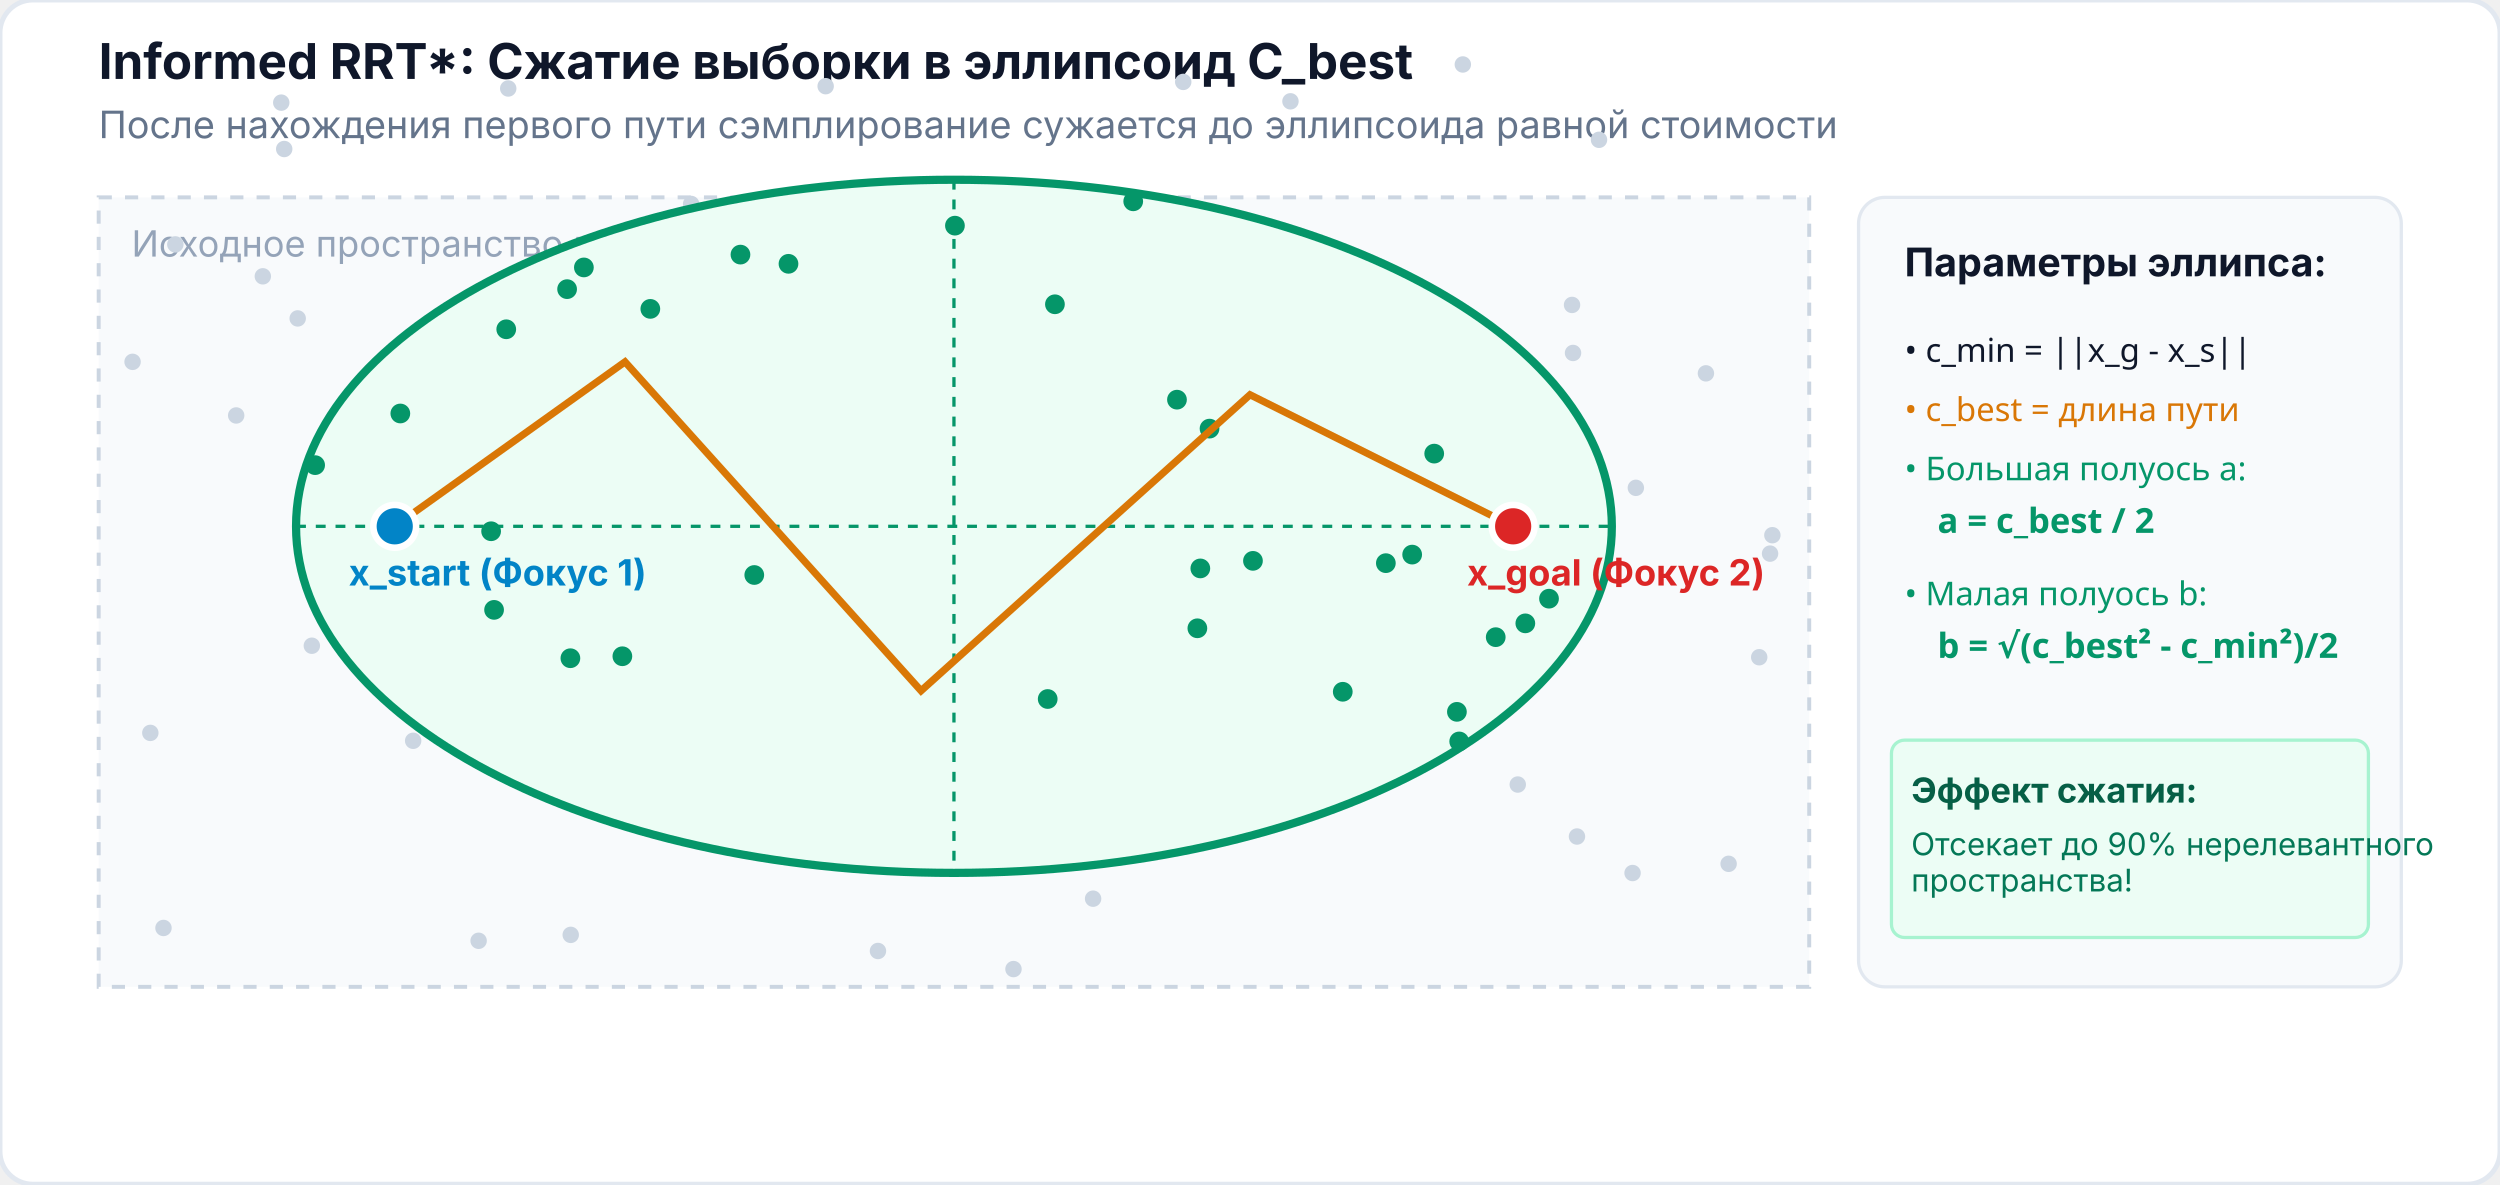
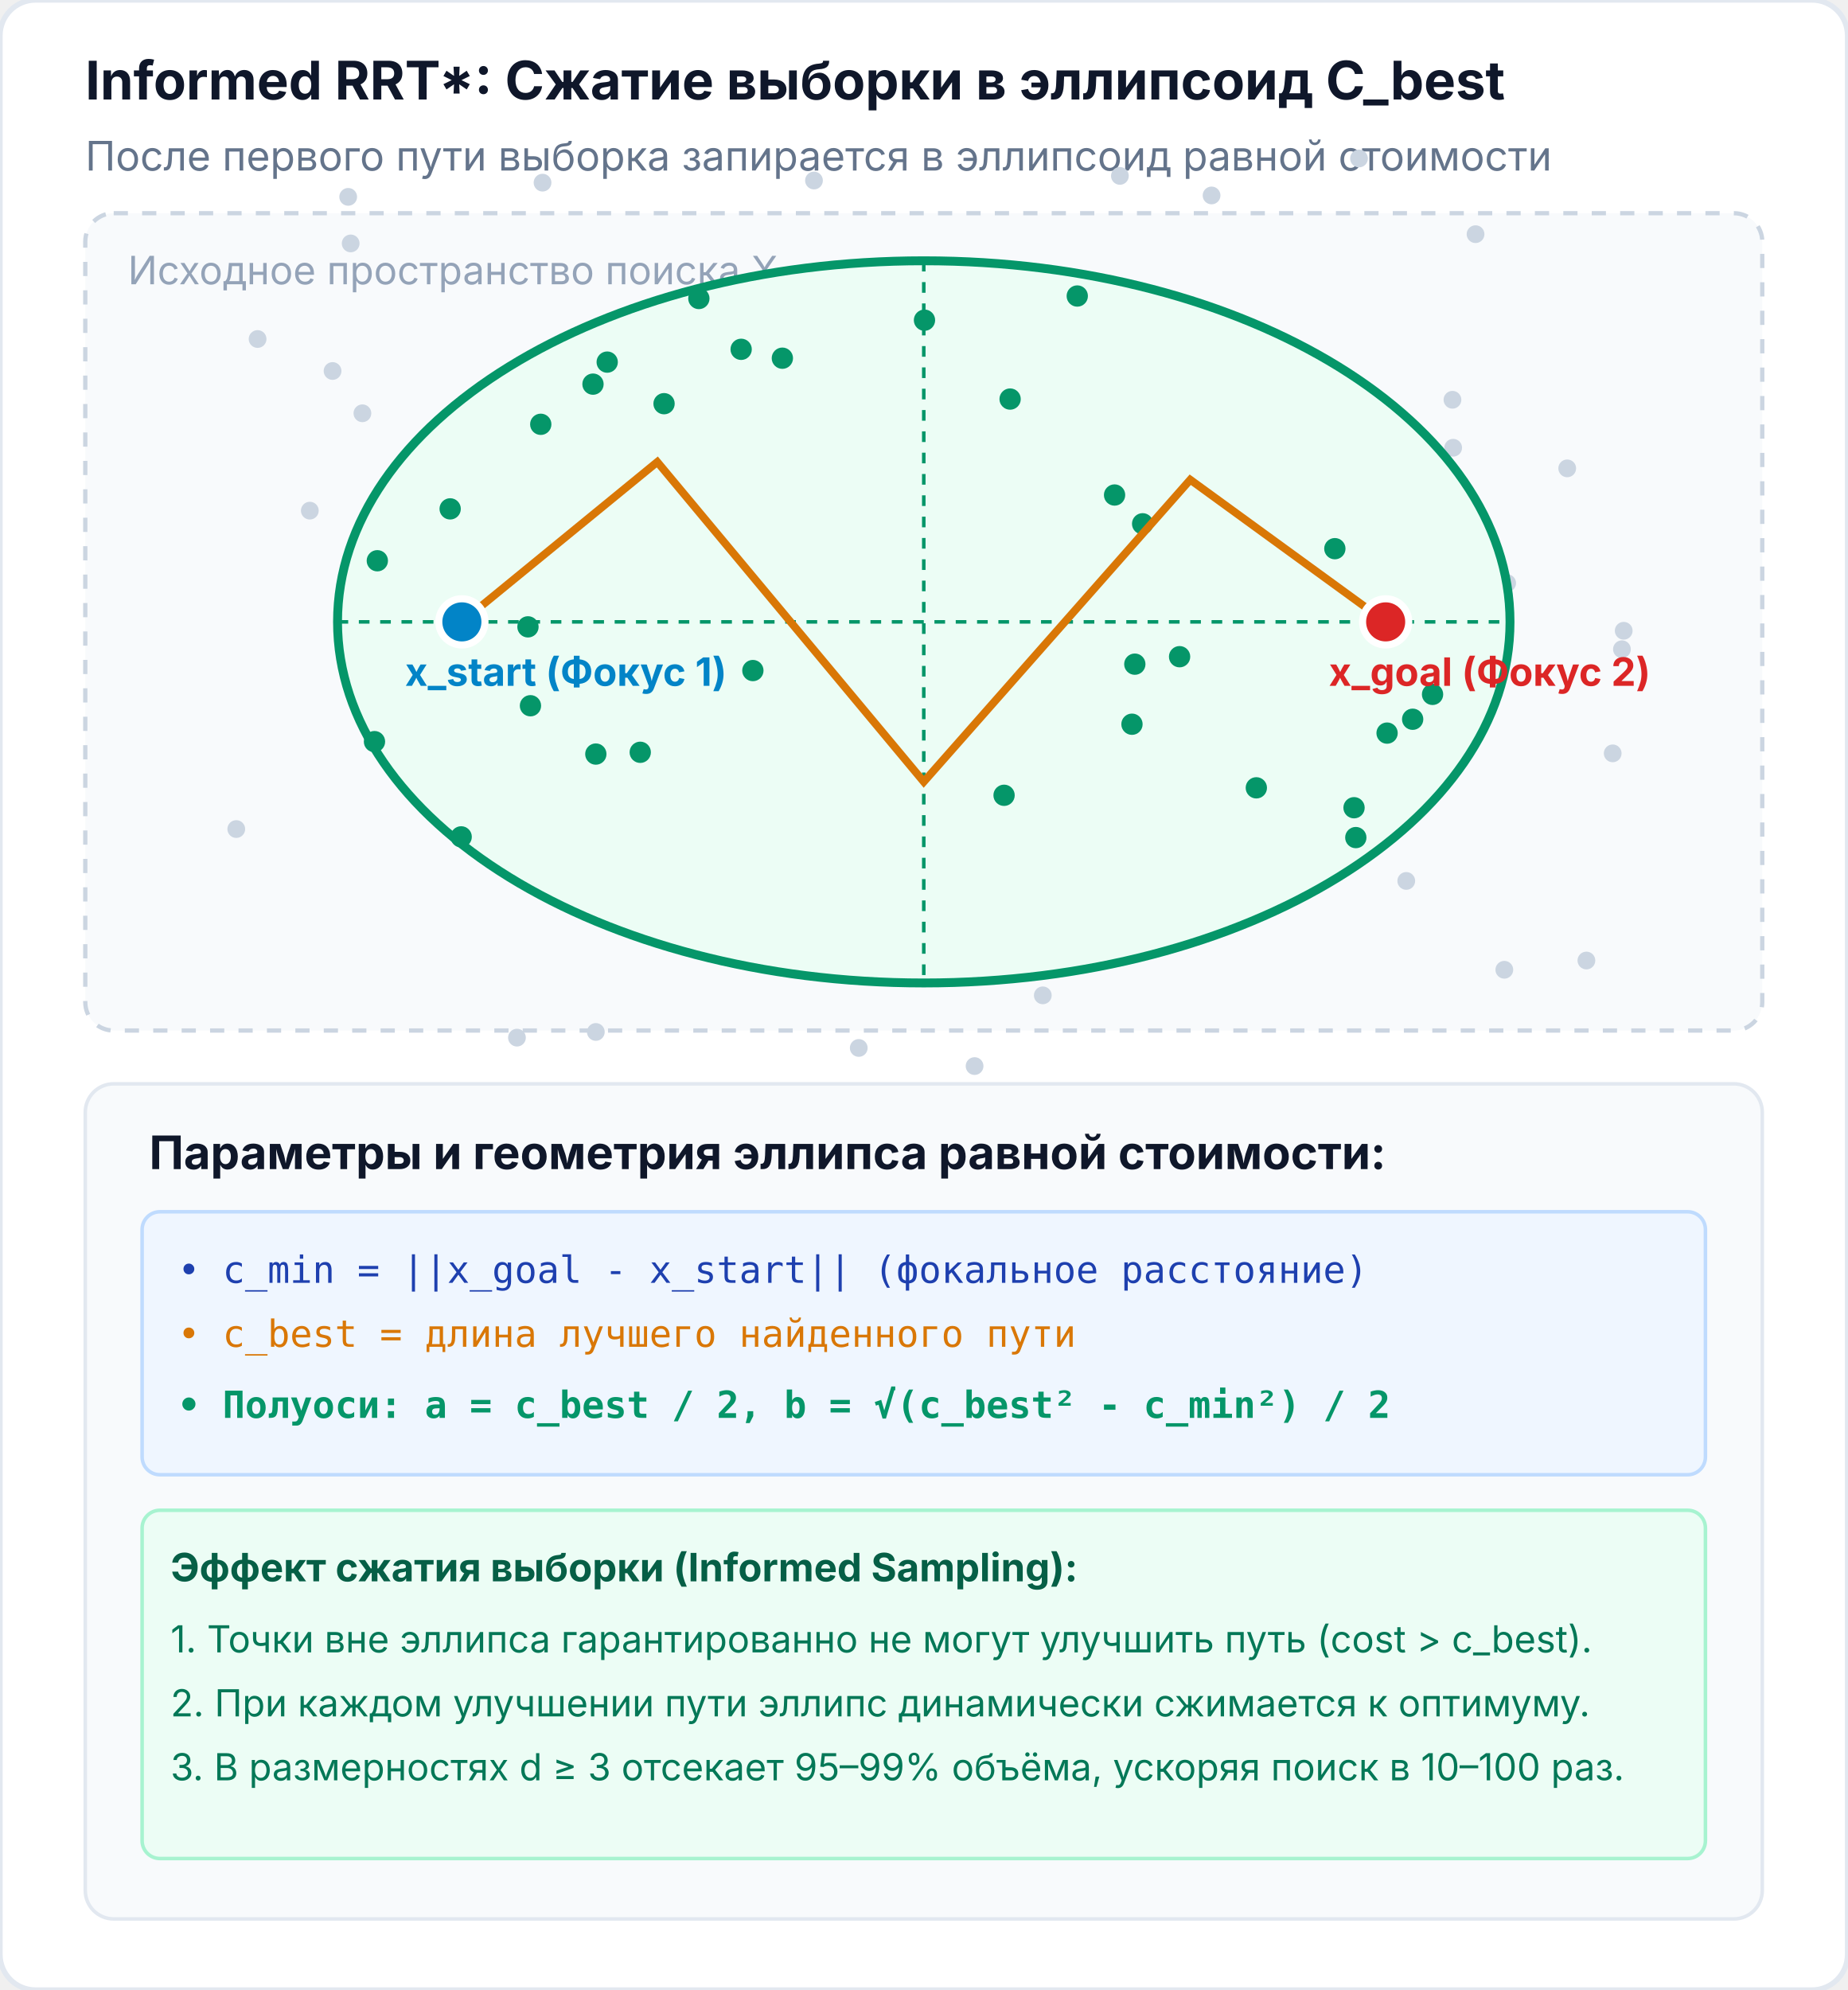
- <svg xmlns="http://www.w3.org/2000/svg" viewBox="0 0 760 360" width="100%" height="100%">
+ <svg xmlns="http://www.w3.org/2000/svg" viewBox="0 0 520 560" width="100%" height="100%">
  <rect width="100%" height="100%" rx="10" fill="#ffffff" stroke="#e2e8f0" stroke-width="1.5" />
-   <g transform="translate(30, 24)">
+   <g transform="translate(24, 28)">
    <text x="0" y="0" font-family="Inter, sans-serif" font-size="15" font-weight="700" fill="#0f172a">Informed RRT*: Сжатие выборки в эллипсоид C_best</text>
-     <text x="0" y="18" font-family="Inter, sans-serif" font-size="11.5" fill="#64748b">После нахождения первого пути сэмплирование сужается до эллипсоида равной стоимости</text>
+     <text x="0" y="20" font-family="Inter, sans-serif" font-size="11.5" fill="#64748b">После первого пути выборка запирается в эллипсоид равной стоимости</text>
  </g>
-   <rect x="30" y="60" width="520" height="240" fill="#f8fafc" stroke="#cbd5e1" stroke-width="1.2" stroke-dasharray="4,4" />
-   <text x="40" y="78" font-family="Inter, sans-serif" font-size="11" fill="#94a3b8">Исходное пространство поиска X</text>
+   <rect x="24" y="60" width="472" height="230" rx="8" fill="#f8fafc" stroke="#cbd5e1" stroke-width="1.2" stroke-dasharray="4,4" />
+   <text x="36" y="80" font-family="Inter, sans-serif" font-size="11" fill="#94a3b8">Исходное пространство поиска X</text>
  <g fill="#cbd5e1">
-     <circle cx="359.7" cy="24.9" r="2.5" />
-     <circle cx="486.1" cy="42.5" r="2.5" />
-     <circle cx="251.0" cy="26.2" r="2.5" />
-     <circle cx="53.3" cy="74.3" r="2.5" />
-     <circle cx="444.7" cy="19.6" r="2.5" />
-     <circle cx="210.1" cy="62.0" r="2.5" />
-     <circle cx="518.6" cy="113.5" r="2.5" />
-     <circle cx="86.4" cy="45.3" r="2.5" />
-     <circle cx="308.1" cy="294.6" r="2.5" />
-     <circle cx="392.3" cy="30.8" r="2.5" />
-     <circle cx="79.9" cy="84.0" r="2.5" />
-     <circle cx="90.5" cy="96.8" r="2.5" />
-     <circle cx="173.5" cy="284.2" r="2.5" />
-     <circle cx="125.6" cy="225.2" r="2.5" />
-     <circle cx="534.8" cy="199.8" r="2.5" />
-     <circle cx="461.4" cy="238.5" r="2.5" />
-     <circle cx="154.5" cy="26.9" r="2.5" />
-     <circle cx="145.5" cy="286.0" r="2.5" />
-     <circle cx="478.2" cy="107.3" r="2.5" />
-     <circle cx="497.3" cy="148.3" r="2.5" />
-     <circle cx="332.3" cy="273.2" r="2.5" />
-     <circle cx="538.8" cy="162.7" r="2.5" />
-     <circle cx="85.5" cy="31.2" r="2.5" />
-     <circle cx="94.8" cy="196.3" r="2.5" />
-     <circle cx="71.8" cy="126.3" r="2.5" />
-     <circle cx="538.1" cy="168.3" r="2.5" />
-     <circle cx="525.5" cy="262.6" r="2.5" />
-     <circle cx="45.7" cy="222.8" r="2.5" />
-     <circle cx="266.9" cy="289.1" r="2.5" />
-     <circle cx="477.9" cy="92.7" r="2.5" />
-     <circle cx="496.3" cy="265.4" r="2.5" />
-     <circle cx="40.3" cy="110.0" r="2.5" />
-     <circle cx="49.7" cy="282.1" r="2.5" />
-     <circle cx="479.4" cy="254.3" r="2.5" />
+     <circle cx="315.2" cy="49.5" r="2.5" />
+     <circle cx="415.3" cy="65.9" r="2.5" />
+     <circle cx="229.1" cy="50.8" r="2.5" />
+     <circle cx="72.5" cy="95.4" r="2.5" />
+     <circle cx="382.5" cy="44.6" r="2.5" />
+     <circle cx="441.1" cy="131.8" r="2.5" />
+     <circle cx="98.7" cy="68.5" r="2.5" />
+     <circle cx="274.3" cy="300.0" r="2.5" />
+     <circle cx="341.0" cy="55.0" r="2.5" />
+     <circle cx="93.6" cy="104.4" r="2.5" />
+     <circle cx="102.0" cy="116.3" r="2.5" />
+     <circle cx="167.7" cy="290.4" r="2.5" />
+     <circle cx="453.9" cy="212.0" r="2.5" />
+     <circle cx="395.8" cy="247.9" r="2.5" />
+     <circle cx="152.7" cy="51.4" r="2.5" />
+     <circle cx="145.5" cy="292.0" r="2.5" />
+     <circle cx="409.0" cy="126.0" r="2.5" />
+     <circle cx="424.2" cy="164.1" r="2.5" />
+     <circle cx="293.5" cy="280.1" r="2.5" />
+     <circle cx="457.0" cy="177.5" r="2.5" />
+     <circle cx="98.0" cy="55.4" r="2.5" />
+     <circle cx="87.2" cy="143.7" r="2.5" />
+     <circle cx="456.5" cy="182.7" r="2.5" />
+     <circle cx="446.5" cy="270.3" r="2.5" />
+     <circle cx="66.5" cy="233.3" r="2.5" />
+     <circle cx="241.7" cy="294.9" r="2.5" />
+     <circle cx="408.8" cy="112.5" r="2.5" />
+     <circle cx="423.4" cy="272.9" r="2.5" />
  </g>
-   <ellipse cx="290.0" cy="160.0" rx="200.0" ry="105.357" fill="#ecfdf5" stroke="#059669" stroke-width="2.5" />
+   <ellipse cx="260.0" cy="175.0" rx="165.0" ry="101.612" fill="#ecfdf5" stroke="#059669" stroke-width="2.5" />
  <g fill="#059669">
-     <circle cx="177.5" cy="81.3" r="3" />
-     <circle cx="408.2" cy="210.3" r="3" />
-     <circle cx="149.3" cy="161.5" r="3" />
-     <circle cx="364.9" cy="172.8" r="3" />
-     <circle cx="150.2" cy="185.4" r="3" />
-     <circle cx="442.9" cy="216.4" r="3" />
-     <circle cx="463.7" cy="189.5" r="3" />
-     <circle cx="443.6" cy="225.4" r="3" />
-     <circle cx="229.3" cy="174.8" r="3" />
-     <circle cx="454.7" cy="193.7" r="3" />
-     <circle cx="470.9" cy="182.0" r="3" />
-     <circle cx="153.9" cy="100.1" r="3" />
-     <circle cx="357.8" cy="121.5" r="3" />
-     <circle cx="225.1" cy="77.4" r="3" />
-     <circle cx="364.0" cy="191.0" r="3" />
-     <circle cx="121.7" cy="125.7" r="3" />
-     <circle cx="318.5" cy="212.5" r="3" />
-     <circle cx="197.7" cy="93.9" r="3" />
-     <circle cx="367.7" cy="130.3" r="3" />
-     <circle cx="172.4" cy="87.9" r="3" />
-     <circle cx="320.7" cy="92.5" r="3" />
-     <circle cx="239.7" cy="80.2" r="3" />
-     <circle cx="436.0" cy="137.9" r="3" />
-     <circle cx="380.9" cy="170.5" r="3" />
-     <circle cx="173.4" cy="200.1" r="3" />
-     <circle cx="95.8" cy="141.4" r="3" />
-     <circle cx="290.3" cy="68.6" r="3" />
-     <circle cx="189.2" cy="199.5" r="3" />
-     <circle cx="344.5" cy="61.2" r="3" />
-     <circle cx="421.3" cy="171.2" r="3" />
-     <circle cx="429.3" cy="168.6" r="3" />
+     <circle cx="170.9" cy="101.9" r="3" />
+     <circle cx="353.6" cy="221.7" r="3" />
+     <circle cx="148.6" cy="176.4" r="3" />
+     <circle cx="319.4" cy="186.9" r="3" />
+     <circle cx="149.3" cy="198.6" r="3" />
+     <circle cx="381.1" cy="227.3" r="3" />
+     <circle cx="196.7" cy="84.0" r="3" />
+     <circle cx="397.6" cy="202.4" r="3" />
+     <circle cx="381.6" cy="235.7" r="3" />
+     <circle cx="211.9" cy="188.7" r="3" />
+     <circle cx="390.4" cy="206.3" r="3" />
+     <circle cx="403.2" cy="195.4" r="3" />
+     <circle cx="152.2" cy="119.4" r="3" />
+     <circle cx="313.7" cy="139.3" r="3" />
+     <circle cx="208.6" cy="98.3" r="3" />
+     <circle cx="318.6" cy="203.8" r="3" />
+     <circle cx="129.8" cy="235.5" r="3" />
+     <circle cx="126.7" cy="143.2" r="3" />
+     <circle cx="282.6" cy="223.8" r="3" />
+     <circle cx="186.9" cy="113.6" r="3" />
+     <circle cx="321.6" cy="147.4" r="3" />
+     <circle cx="166.9" cy="108.1" r="3" />
+     <circle cx="284.3" cy="112.3" r="3" />
+     <circle cx="220.2" cy="100.8" r="3" />
+     <circle cx="105.4" cy="208.7" r="3" />
+     <circle cx="375.7" cy="154.4" r="3" />
+     <circle cx="332.0" cy="184.8" r="3" />
+     <circle cx="167.7" cy="212.2" r="3" />
+     <circle cx="106.2" cy="157.8" r="3" />
+     <circle cx="260.2" cy="90.1" r="3" />
+     <circle cx="180.2" cy="211.7" r="3" />
+     <circle cx="303.2" cy="83.3" r="3" />
  </g>
-   <line x1="90.0" y1="160.0" x2="490.0" y2="160.0" stroke="#059669" stroke-width="1" stroke-dasharray="3,3" />
-   <line x1="290.0" y1="54.643" x2="290.0" y2="265.357" stroke="#059669" stroke-width="1" stroke-dasharray="3,3" />
-   <path d="M120,160 L190,110 L280,210 L380,120 L460,160" stroke="#d97706" stroke-width="2.2" fill="none" stroke-linecap="round" />
-   <circle cx="120" cy="160" r="6.5" fill="#0284c7" stroke="#ffffff" stroke-width="2" />
-   <text x="106" y="178" font-family="Inter" font-size="11" font-weight="700" fill="#0284c7">x_start (Фокус 1)</text>
-   <circle cx="460" cy="160" r="6.5" fill="#dc2626" stroke="#ffffff" stroke-width="2" />
-   <text x="446" y="178" font-family="Inter" font-size="11" font-weight="700" fill="#dc2626">x_goal (Фокус 2)</text>
-   <g transform="translate(565, 60)">
-     <rect width="165" height="240" rx="8" fill="#f8fafc" stroke="#e2e8f0" stroke-width="1" />
-     <text x="14" y="24" font-family="Inter, sans-serif" font-size="12" font-weight="700" fill="#0f172a">Параметры эллипса:</text>
-     <text x="14" y="50" font-family="JetBrains Mono" font-size="10" fill="#0f172a">• c_min = ||x_g - x_s||</text>
-     <text x="14" y="68" font-family="JetBrains Mono" font-size="10" fill="#d97706">• c_best = длина пути</text>
-     <text x="14" y="86" font-family="JetBrains Mono" font-size="10" fill="#059669">• Большая полуось a:</text>
-     <text x="24" y="102" font-family="JetBrains Mono" font-size="10.5" font-weight="700" fill="#059669">a = c_best / 2</text>
-     <text x="14" y="124" font-family="JetBrains Mono" font-size="10" fill="#059669">• Малая полуось b:</text>
-     <text x="24" y="140" font-family="JetBrains Mono" font-size="10.5" font-weight="700" fill="#059669">b = √(c_best² - c_min²)/2</text>
-     <rect x="10" y="165" width="145" height="60" rx="4" fill="#ecfdf5" stroke="#a7f3d0" stroke-width="1" />
-     <text x="16" y="184" font-family="Inter, sans-serif" font-size="10.5" font-weight="700" fill="#065f46">Эффект сжатия:</text>
-     <text x="16" y="200" font-family="Inter, sans-serif" font-size="9.50" fill="#047857">
-       <tspan x="16.0" dy="0">Отсекает до 90% нерелевантного</tspan>
-       <tspan x="16.0" dy="11.0">пространства!</tspan>
-     </text>
+   <line x1="95.0" y1="175.0" x2="425.0" y2="175.0" stroke="#059669" stroke-width="1" stroke-dasharray="3,3" />
+   <line x1="260.0" y1="73.388" x2="260.0" y2="276.612" stroke="#059669" stroke-width="1" stroke-dasharray="3,3" />
+   <path d="M130,175 L185,130 L260,220 L335,135 L390,175" stroke="#d97706" stroke-width="2.2" fill="none" stroke-linecap="round" />
+   <circle cx="130" cy="175" r="6.5" fill="#0284c7" stroke="#ffffff" stroke-width="2" />
+   <text x="114" y="193" font-family="Inter" font-size="11" font-weight="700" fill="#0284c7">x_start (Фокус 1)</text>
+   <circle cx="390" cy="175" r="6.5" fill="#dc2626" stroke="#ffffff" stroke-width="2" />
+   <text x="374" y="193" font-family="Inter" font-size="11" font-weight="700" fill="#dc2626">x_goal (Фокус 2)</text>
+   <g transform="translate(24, 305)">
+     <rect width="472" height="235" rx="8" fill="#f8fafc" stroke="#e2e8f0" stroke-width="1" />
+     <text x="18" y="24" font-family="Inter, sans-serif" font-size="13" font-weight="700" fill="#0f172a">Параметры и геометрия эллипса равной стоимости:</text>
+     <rect x="16" y="36" width="440" height="74" rx="5" fill="#eff6ff" stroke="#bfdbfe" stroke-width="1" />
+     <text x="26" y="56" font-family="JetBrains Mono, monospace" font-size="10.5" fill="#1e40af">• c_min = ||x_goal - x_start|| (фокальное расстояние)</text>
+     <text x="26" y="74" font-family="JetBrains Mono, monospace" font-size="10.5" fill="#d97706">• c_best = длина лучшего найденного пути</text>
+     <text x="26" y="94" font-family="JetBrains Mono, monospace" font-size="10.5" font-weight="700" fill="#059669">• Полуоси: a = c_best / 2,   b = √(c_best² - c_min²) / 2</text>
+     <rect x="16" y="120" width="440" height="98" rx="5" fill="#ecfdf5" stroke="#a7f3d0" stroke-width="1" />
+     <text x="24" y="140" font-family="Inter, sans-serif" font-size="11" font-weight="700" fill="#065f46">Эффект сжатия выборки (Informed Sampling):</text>
+     <text x="24" y="160" font-family="Inter, sans-serif" font-size="10.5" fill="#047857">1. Точки вне эллипса гарантированно не могут улучшить путь (cost &gt; c_best).</text>
+     <text x="24" y="178" font-family="Inter, sans-serif" font-size="10.5" fill="#047857">2. При каждом улучшении пути эллипс динамически сжимается к оптимуму.</text>
+     <text x="24" y="196" font-family="Inter, sans-serif" font-size="10.5" fill="#047857">3. В размерностях d ≥ 3 отсекает 95–99% объёма, ускоряя поиск в 10–100 раз.</text>
  </g>
</svg>
